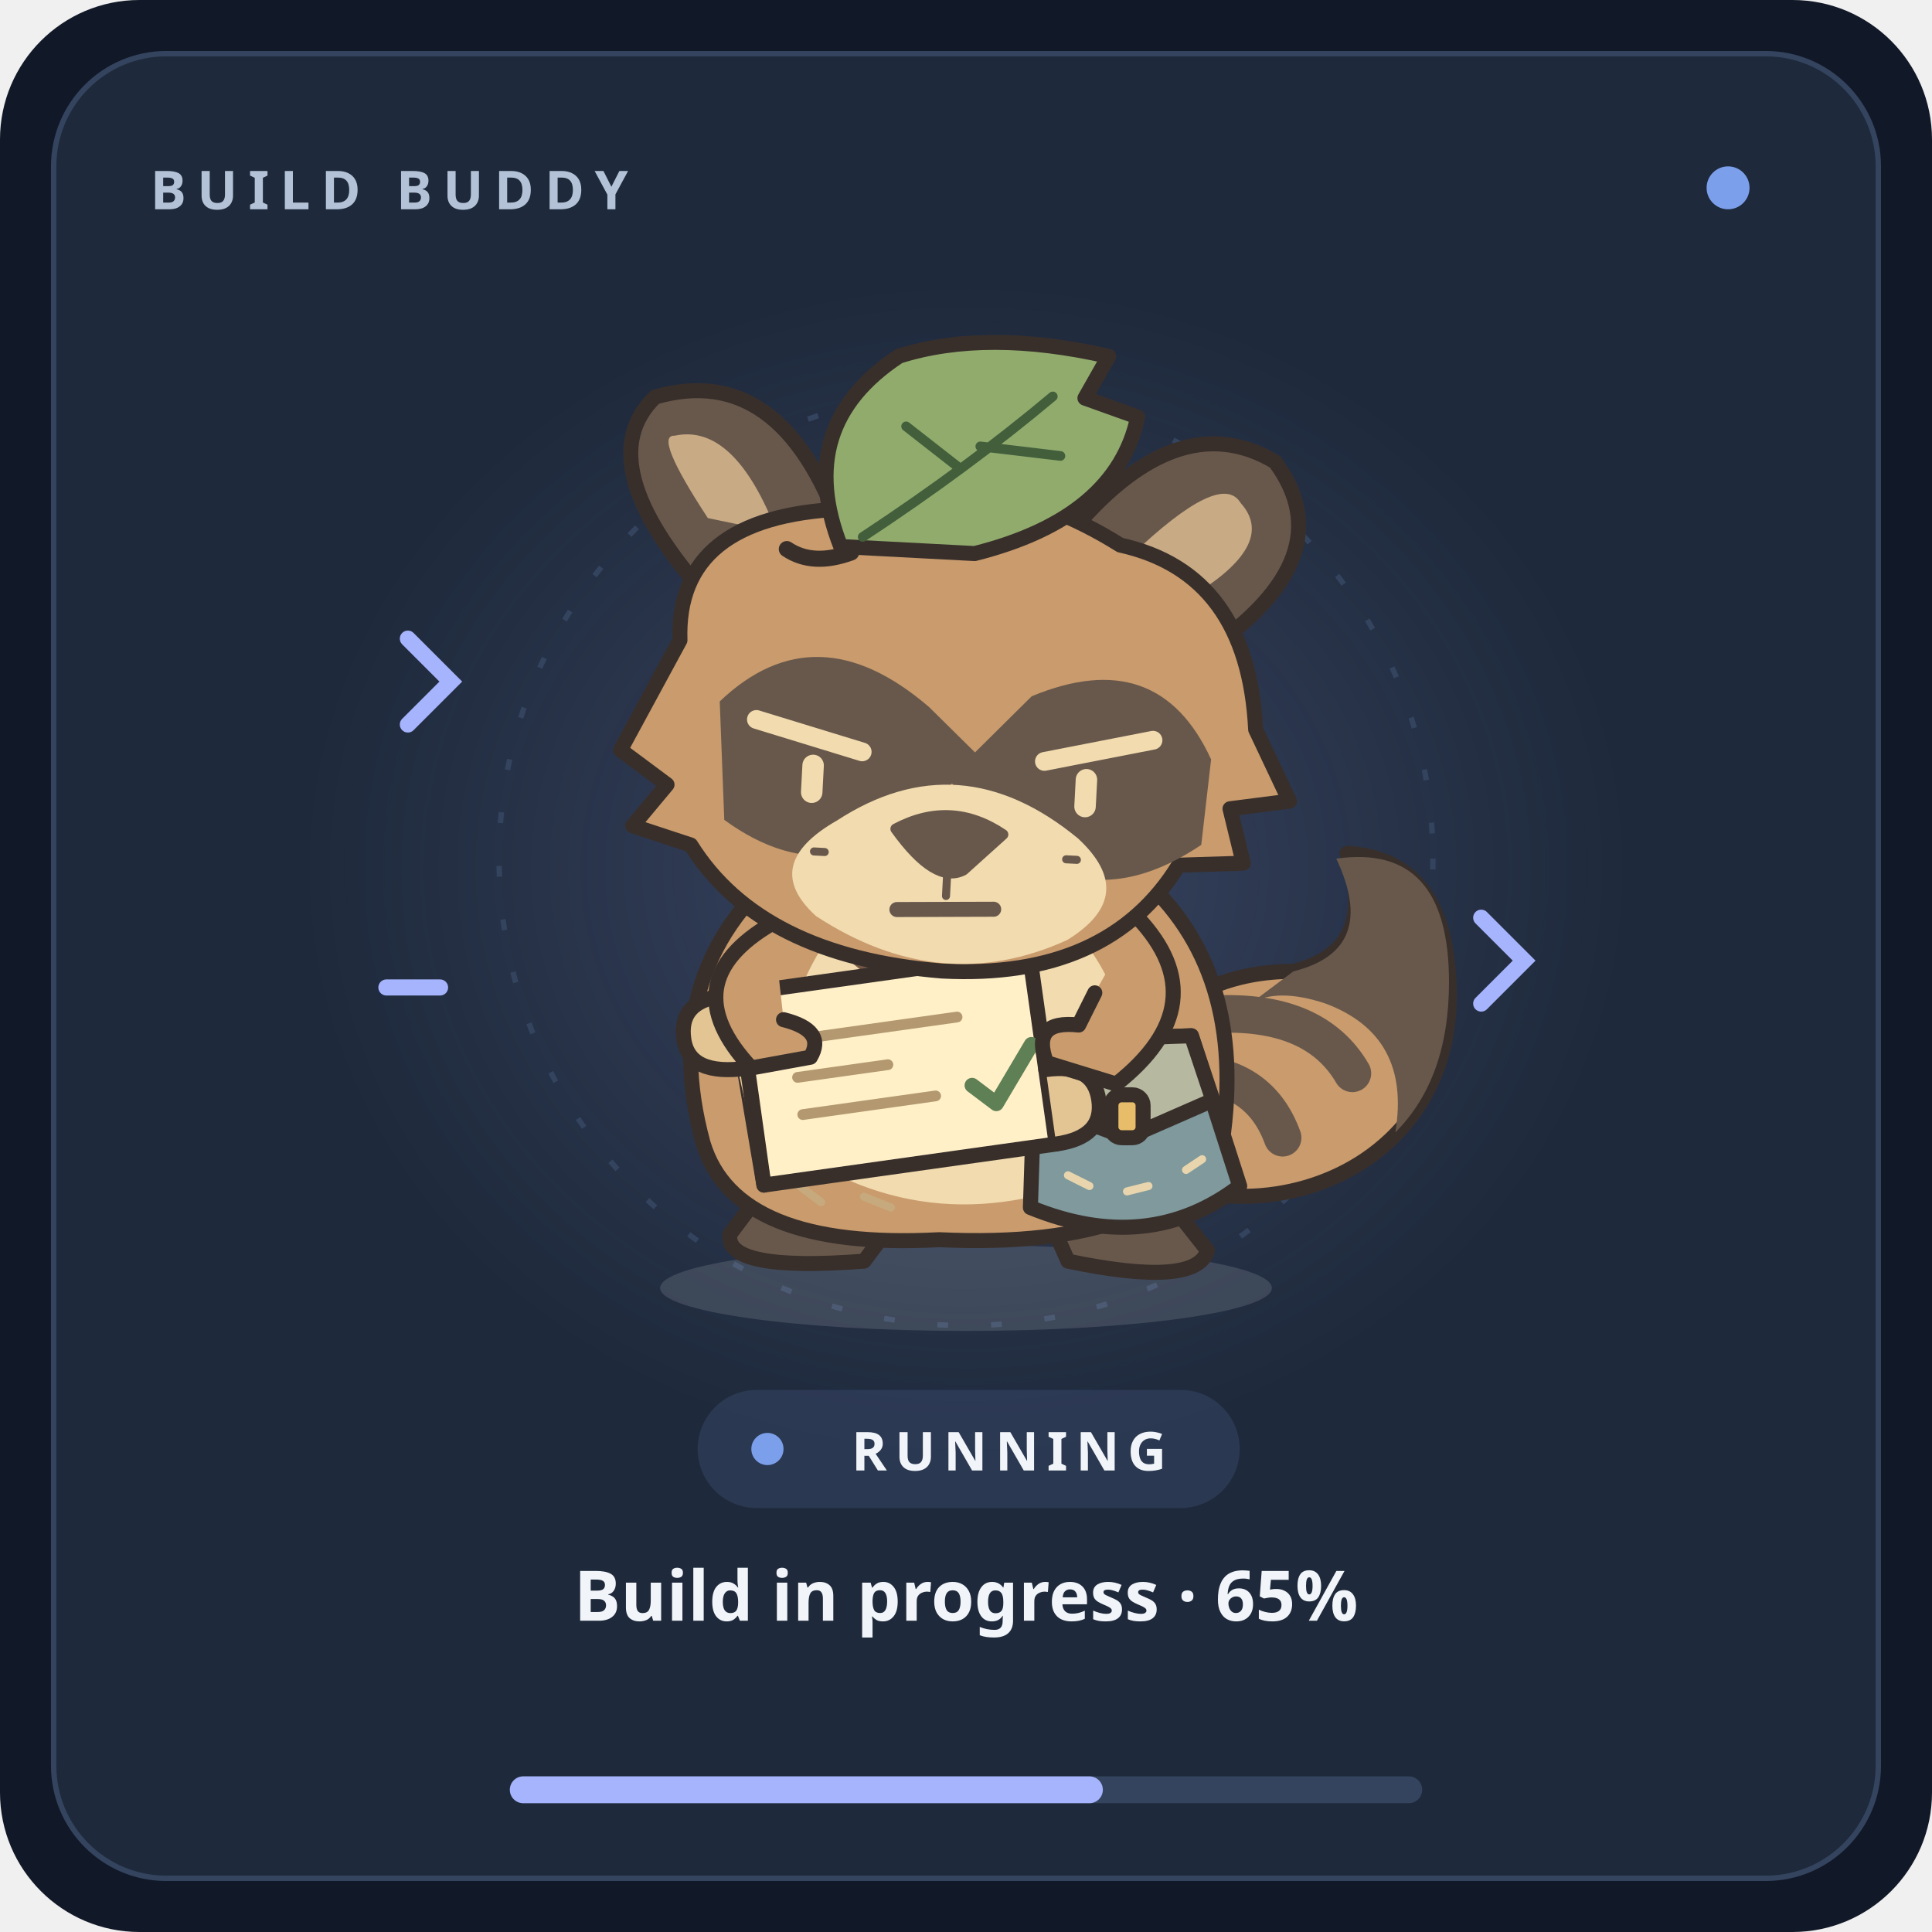
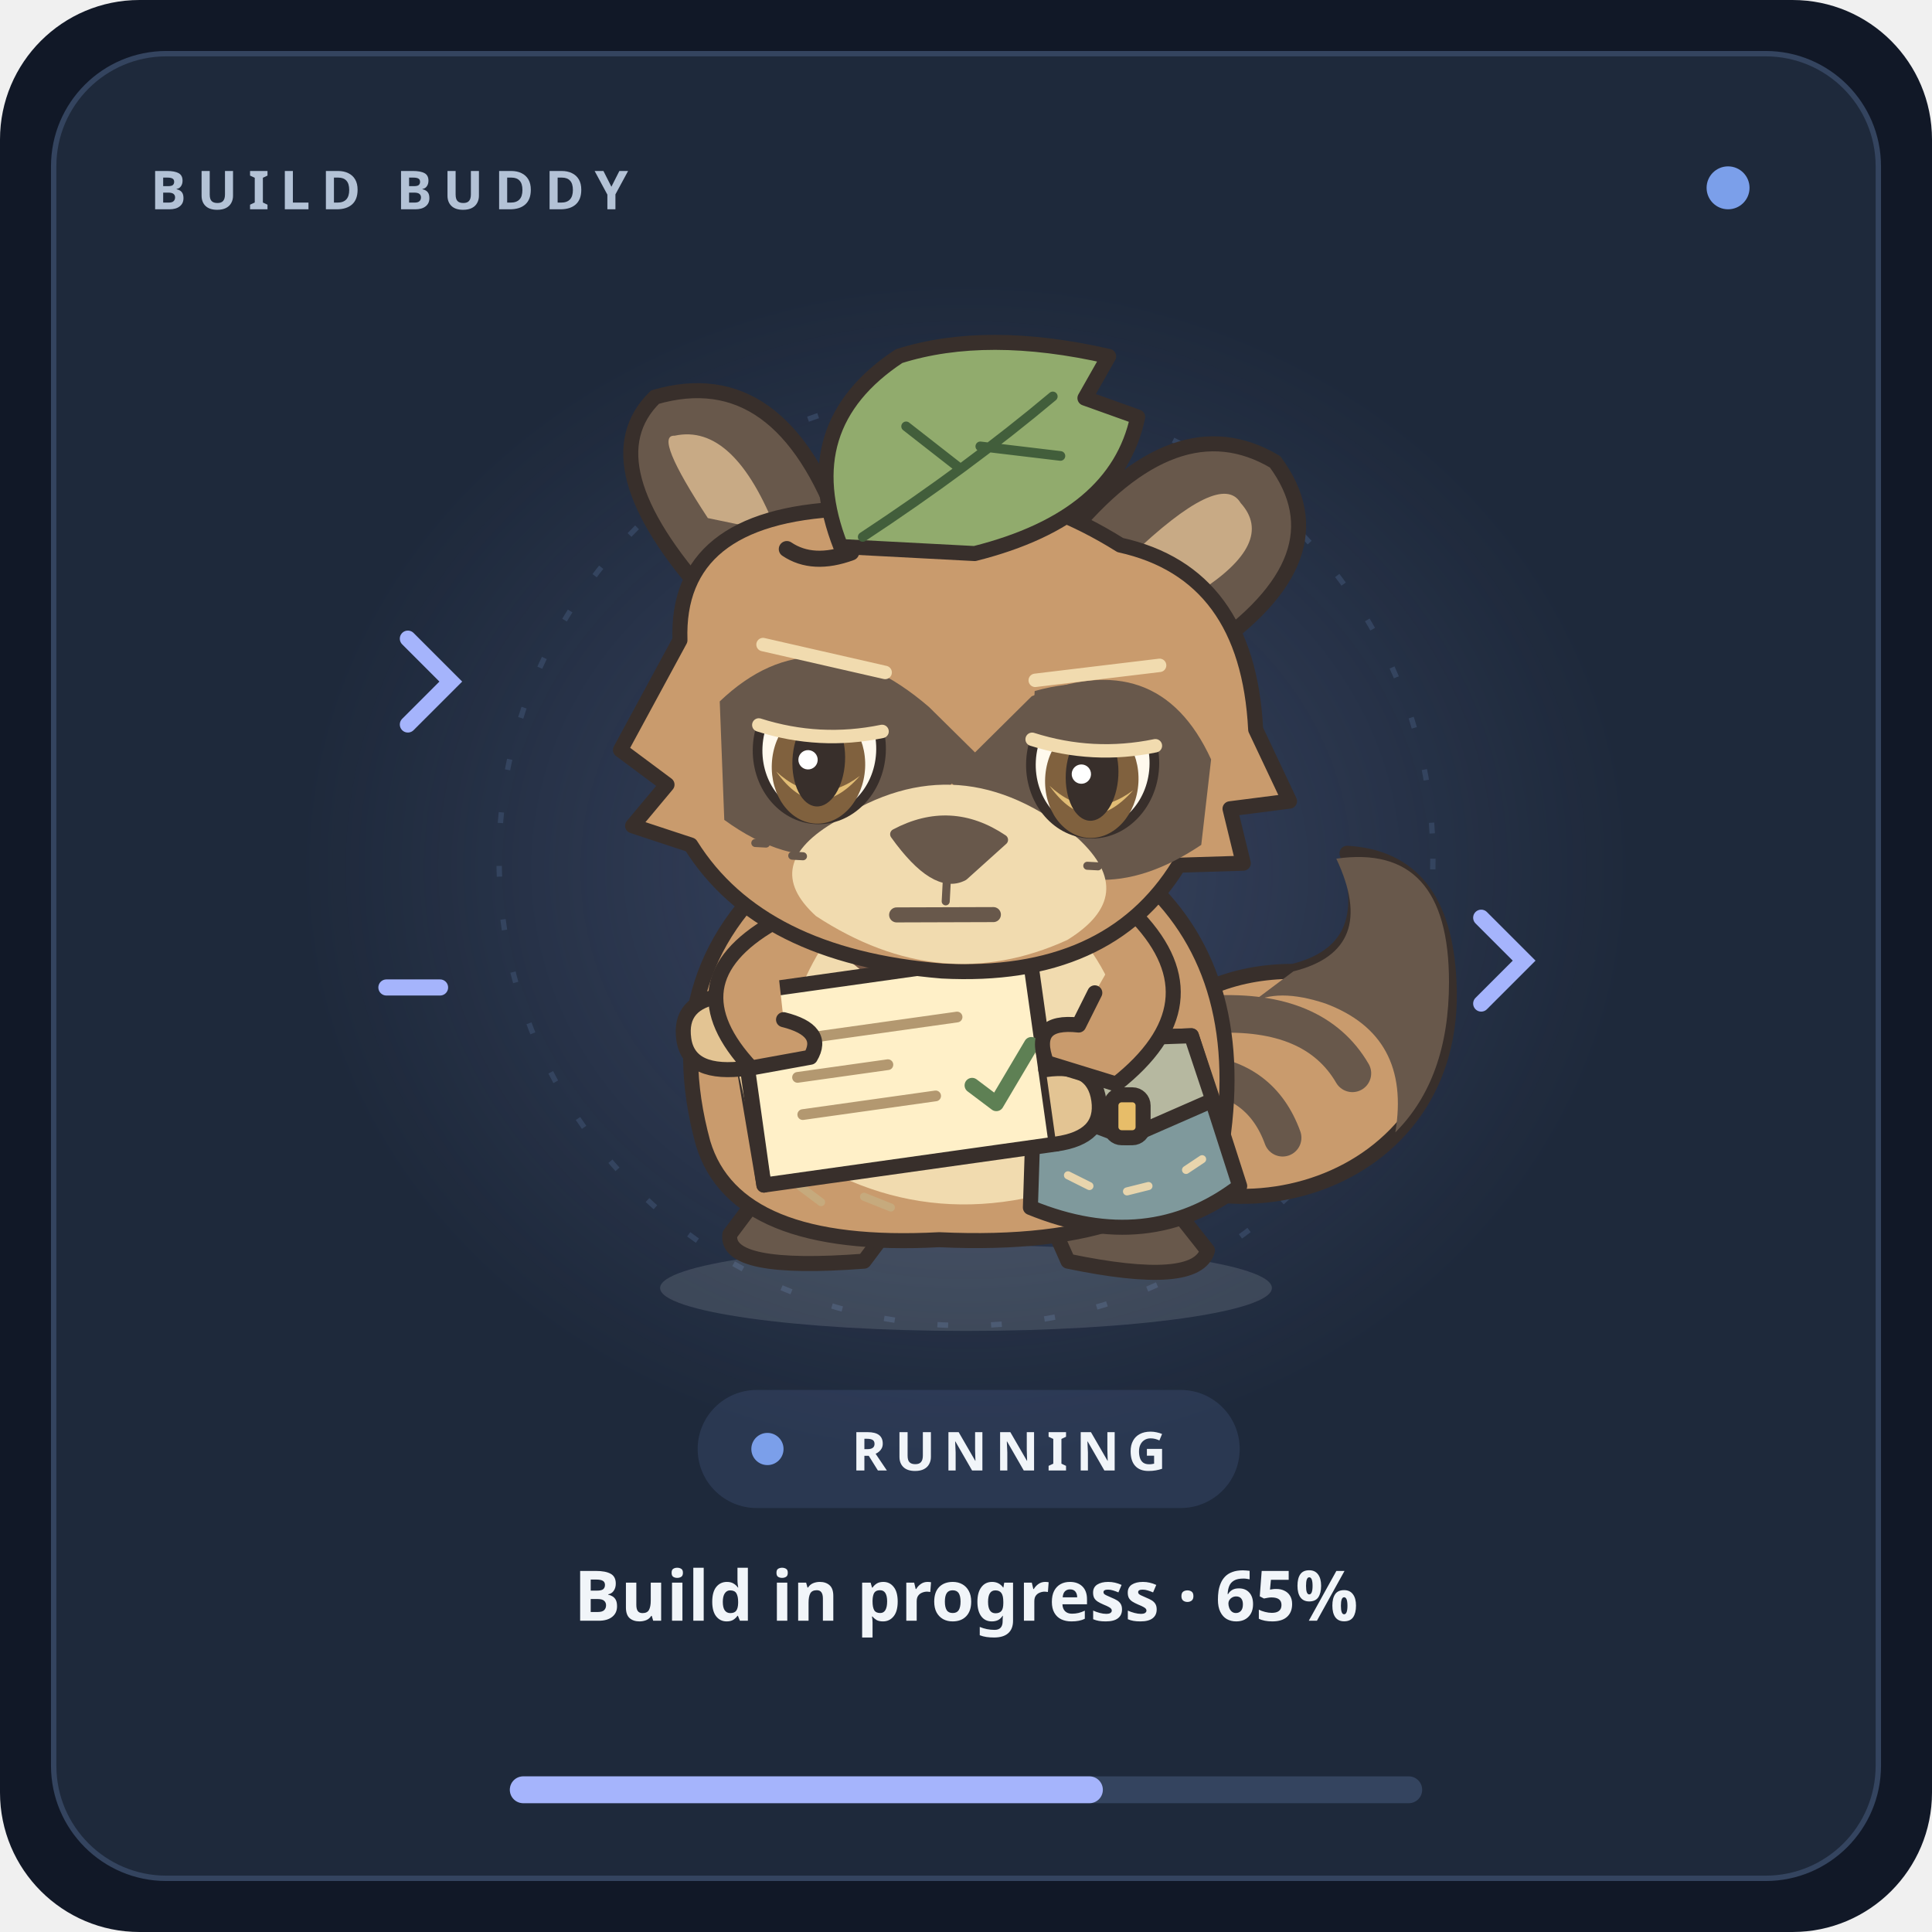
<svg xmlns="http://www.w3.org/2000/svg" width="300" height="300" viewBox="0 0 360 360" role="img" aria-labelledby="title desc" data-character="tanuki" data-mood="focused" data-theme="dark">
  <defs>
-     <linearGradient id="shell" x1="0" y1="0" x2="0.8" y2="1">
-       <stop stop-color="#a5b4fc" />
-       <stop offset="1" stop-color="#5b66a5" />
-     </linearGradient>
    <radialGradient id="halo">
      <stop stop-color="#a5b4fc" stop-opacity=".2" />
      <stop offset="1" stop-color="#a5b4fc" stop-opacity="0" />
    </radialGradient>
  </defs>
  <style>
 .buddy{transform-origin:180px 170px;animation:work 3.2s ease-in-out infinite}
 .eyes{transform-box:fill-box;transform-origin:center;animation:blink 5.4s infinite}
-  .tail{transform-origin:229px 206px;animation:tail 3.2s ease-in-out infinite}
-  .spark{transform-box:fill-box;transform-origin:center;animation:twinkle 2.8s ease-in-out infinite}
+  .eye-glint,.spark{transform-box:fill-box;transform-origin:center;animation:twinkle 2.8s ease-in-out infinite}
 @keyframes bounce{0%,100%{transform:translateY(0) rotate(-2deg)}50%{transform:translateY(-7px) rotate(2deg)}}
 @keyframes shake{0%,85%,100%{transform:translateX(0)}89%,97%{transform:translateX(-2px) rotate(-1deg)}93%{transform:translateX(2px) rotate(1deg)}}
 @keyframes work{0%,100%{transform:rotate(-2deg)}50%{transform:rotate(2deg) translateY(-2px)}}
 @keyframes float{0%,100%{transform:translateY(0)}50%{transform:translateY(-6px)}}
 @keyframes blink{0%,43%,47%,100%{transform:scaleY(1)}45%{transform:scaleY(.12)}}
-  @keyframes tail{0%,100%{transform:rotate(-5deg)}50%{transform:rotate(8deg)}}
 @keyframes twinkle{0%,100%{opacity:.55;transform:scale(.88)}50%{opacity:1;transform:scale(1.08)}}
-  @media(prefers-reduced-motion:reduce){.buddy,.eyes,.tail,.spark{animation:none!important}}
+  @media(prefers-reduced-motion:reduce){.buddy,.eyes,.eye-glint,.spark{animation:none!important}}
 </style>
  <rect width="360" height="360" rx="26" fill="#111827" />
  <rect x="10" y="10" width="340" height="340" rx="21" fill="#1e293b" stroke="#34445f" />
  <g font-family="ui-sans-serif,system-ui,sans-serif">
    <text x="28" y="39" font-size="10" font-weight="700" letter-spacing="2" fill="#b3c2d6">BUILD BUDDY</text>
    <circle cx="322" cy="35" r="4" fill="#7b9fea" />
    <ellipse cx="180" cy="162" rx="123" ry="111" fill="url(#halo)" />
    <circle cx="180" cy="160" r="87" fill="none" stroke="#34445f" stroke-dasharray="2 8" />
    <ellipse cx="180" cy="240" rx="57" ry="8" fill="#f1f5f9" opacity=".13" />
    <g stroke="#a5b4fc" stroke-width="3" stroke-linecap="round">
      <path d="m76 135 8 -8 -8 -8 m200 68 8 -8 -8 -8" fill="none" />
      <path d="m72 184 10 0" />
    </g>
    <g class="buddy" stroke="#f1f5f9" stroke-width="3" stroke-linecap="round" stroke-linejoin="round">
      <g stroke="#382f2b" stroke-width="2.8">
        <g data-part="brush-tail">
          <path d="M204 212 C226 234 272 222 270 183 Q269 160 251 159 Q257 177 241 181 Q224 181 213 193Z" fill="#c99b6d" />
          <path d="M249 160 Q270 157 270 183 Q270 201 260 211 Q263 193 247 187 Q238 184 233 187 L241 181 Q257 177 249 160Z" fill="#68584b" stroke="none" />
          <path d="M226 189 Q245 188 252 200 M223 200 Q235 201 239 212" fill="none" stroke="#68584b" stroke-width="7" />
        </g>
        <path d="m148 214 -12 16 q-1 7 25 5 l12 -16 M191 217 l8 18 q24 5 26 -2 l-15 -19" fill="#68584b" />
        <path d="M148 160 Q122 180 131 213 Q137 233 175 231 Q218 233 228 211 Q232 179 211 162Z" fill="#c99b6d" />
        <path d="M159 169 Q179 155 200 173 Q216 191 207 218 Q174 233 146 213 Q143 186 159 169Z" fill="#f1dbaf" stroke="none" />
        <path d="m149 221 4 3 m8 -1 5 2 m29 -3 5 -3" fill="none" stroke="#c6aa7d" stroke-width="1.5" />
        <path d="M147 162 Q169 187 210 203" fill="none" stroke="#775846" stroke-width="9" />
        <path d="M147 162 Q169 187 210 203" fill="none" stroke="#dab27c" stroke-width="3" />
        <g data-part="satchel">
          <path d="m193 194 29 -1 9 28 q-17 13 -39 4Z" fill="#7f999c" />
          <path d="m193 194 29 -1 4 12 -16 7 -16 -6Z" fill="#b6b8a0" />
          <path d="m199 219 4 2 m7 1 4 -1 m7 -3 3 -2" fill="none" stroke="#e8d5ad" stroke-width="1.5" />
          <rect x="207" y="204" width="6" height="8" rx="2" fill="#e7bd69" />
        </g>
        <g data-part="delivery-scroll" transform="rotate(-8 168 195)">
          <path d="m138 181 56 0 0 36 -55 0Z" fill="#fff0c8" />
          <path d="M136 181 q-8 0 -8 7 q0 7 11 7 v22 M194 217 q9 0 9 -7 q0 -7 -9 -7" fill="#e3c493" />
          <path d="m148 191 31 0 m-31 7 17 0 m-17 7 25 0" stroke="#b39870" stroke-width="2" />
          <path d="m180 204 4 4 8 -10" fill="none" stroke="#5e8054" />
        </g>
        <path d="M144 172 Q125 183 140 199 L151 197 Q154 192 146 190 M212 171 Q227 187 208 202 L195 198 Q192 190 201 191 L204 185" fill="#c99b6d" />
        <g transform="rotate(3 178 134)">
          <path d="M131 114 Q107 90 119 77 Q142 69 155 100 M197 99 Q216 73 235 83 Q249 100 224 119" fill="#68584b" />
          <path d="M130 99 Q119 84 123 84 Q134 81 143 101 M209 102 Q225 85 229 91 Q236 98 222 108" fill="#c8aa85" stroke="none" />
          <path d="M126 122 Q124 99 155 96 Q180 85 207 100 Q231 104 234 133 L241 146 230 148 233 158 221 159 Q209 181 178 181 Q144 180 130 160 L119 157 125 149 116 143Z" fill="#c99b6d" />
          <path d="M134 133 Q151 115 173 132 L182 140 192 129 Q215 118 226 139 L225 155 Q205 170 188 155 L178 146 Q159 170 136 155Z" fill="#68584b" stroke="none" />
          <path d="M157 154 Q179 138 202 155 Q214 165 201 174 Q178 186 154 172 Q143 163 157 154Z" fill="#f1dbaf" stroke="none" />
-           <g data-part="tanuki-expression" stroke="#f1dbaf">
-             <path d="m141 136 20 5 m34 0 20 -5" fill="none" stroke-width="3.5" />
-             <path d="m152 144 0 5 m51 -5 0 5" stroke-width="4" />
-             <path d="m169 170 18 -1" fill="none" stroke="#68584b" />
-             <path d="M168 155 Q178 149 188 155 L181 162 Q176 165 168 155Z" fill="#68584b" stroke="#68584b" stroke-width="2" />
-             <path d="M178 162 v5 M146 158 l2 0 m5 2 2 0 m45 -1 2 0 m5 -3 2 0" stroke="#68584b" stroke-width="1.5" />
+           <g data-part="tanuki-expression" stroke="#68584b">
+             <g data-part="expressive-eyes" data-expression="focused" stroke="#382f2b" stroke-width="1.8">
+               <g data-eye="1" transform="translate(153.0 141.0)">
+                 <g class="eyes">
+                   <ellipse rx="11.5" ry="13.0" fill="#fff9ed" />
+                   <ellipse cy="3.0" rx="8.7" ry="10.8" fill="#80613e" stroke="none" />
+                   <path d="M-7.8 4.5 Q0 11.0 7.8 4.5 Q0 14.3 -7.8 4.5Z" fill="#e2bd75" stroke="none" />
+                   <ellipse cy="2.0" rx="4.9" ry="8.6" fill="#382f2b" stroke="none" />
+                   <path d="M-11.5 -13.0 Q0 -16.9 11.5 -13.0 L11.5 -4 Q0 -1 -11.5 -4Z" fill="#68584b" stroke="none" />
+                   <path d="M-11.5 -4 Q0 -1 11.5 -4" fill="none" stroke="#f1dbaf" stroke-width="2.5" />
+                   <circle cx="-2" cy="2" r="1.8" fill="#ffffff" stroke="none" />
+                 </g>
+                 <path d="M-11.5 -19.0 11.5 -15.0" fill="none" stroke="#f1dbaf" stroke-width="2.5" />
+               </g>
+               <g data-eye="2" transform="translate(204.0 141.0)">
+                 <g class="eyes">
+                   <ellipse rx="11.5" ry="13.0" fill="#fff9ed" />
+                   <ellipse cy="3.0" rx="8.7" ry="10.8" fill="#80613e" stroke="none" />
+                   <path d="M-7.8 4.5 Q0 11.0 7.8 4.5 Q0 14.3 -7.8 4.5Z" fill="#e2bd75" stroke="none" />
+                   <ellipse cy="2.0" rx="4.9" ry="8.6" fill="#382f2b" stroke="none" />
+                   <path d="M-11.5 -13.0 Q0 -16.9 11.5 -13.0 L11.5 -4 Q0 -1 -11.5 -4Z" fill="#68584b" stroke="none" />
+                   <path d="M-11.5 -4 Q0 -1 11.5 -4" fill="none" stroke="#f1dbaf" stroke-width="2.5" />
+                   <circle cx="-2" cy="2" r="1.8" fill="#ffffff" stroke="none" />
+                 </g>
+                 <path d="M-11.5 -15.0 11.5 -19.0" fill="none" stroke="#f1dbaf" stroke-width="2.5" />
+               </g>
+             </g>
+             <path d="m169 171 18 -1" fill="none" />
+             <path d="M168 156 Q178 150 188 156 L181 163 Q176 166 168 156Z" fill="#68584b" stroke-width="2" />
+             <path d="M178 163 v5 M142 159 l2 0 m5 2 2 0 m53 -1 2 0 m5 -3 2 0" stroke-width="1.5" />
          </g>
          <g data-part="leaf-cap">
            <path d="M155 103 Q145 81 164 67 Q180 61 203 65 L199 73 209 76 Q206 95 180 103Z" fill="#91ab6d" />
            <path d="M159 101 Q178 87 193 73 M176 87 166 80 M180 83 195 84" fill="none" stroke="#425e3b" stroke-width="1.8" />
            <path d="M157 104 q-7 3 -12 0" fill="none" stroke-width="3" />
          </g>
        </g>
      </g>
    </g>
    <rect x="130" y="259" width="101" height="22" rx="11" fill="#7b9fea" fill-opacity=".13" />
    <circle cx="143" cy="270" r="3" fill="#7b9fea" />
    <text x="188" y="274" text-anchor="middle" fill="#f1f5f9" font-size="10" font-weight="750" letter-spacing="1.5">RUNNING</text>
    <text x="180" y="302" text-anchor="middle" fill="#f1f5f9" font-size="13" font-weight="600">Build in progress · 65%</text>
    <rect x="95" y="331" width="170" height="5" rx="2.5" fill="#34445f" />
    <rect x="95" y="331" width="110.5" height="5" rx="2.5" fill="#a5b4fc" />
  </g>
</svg>
